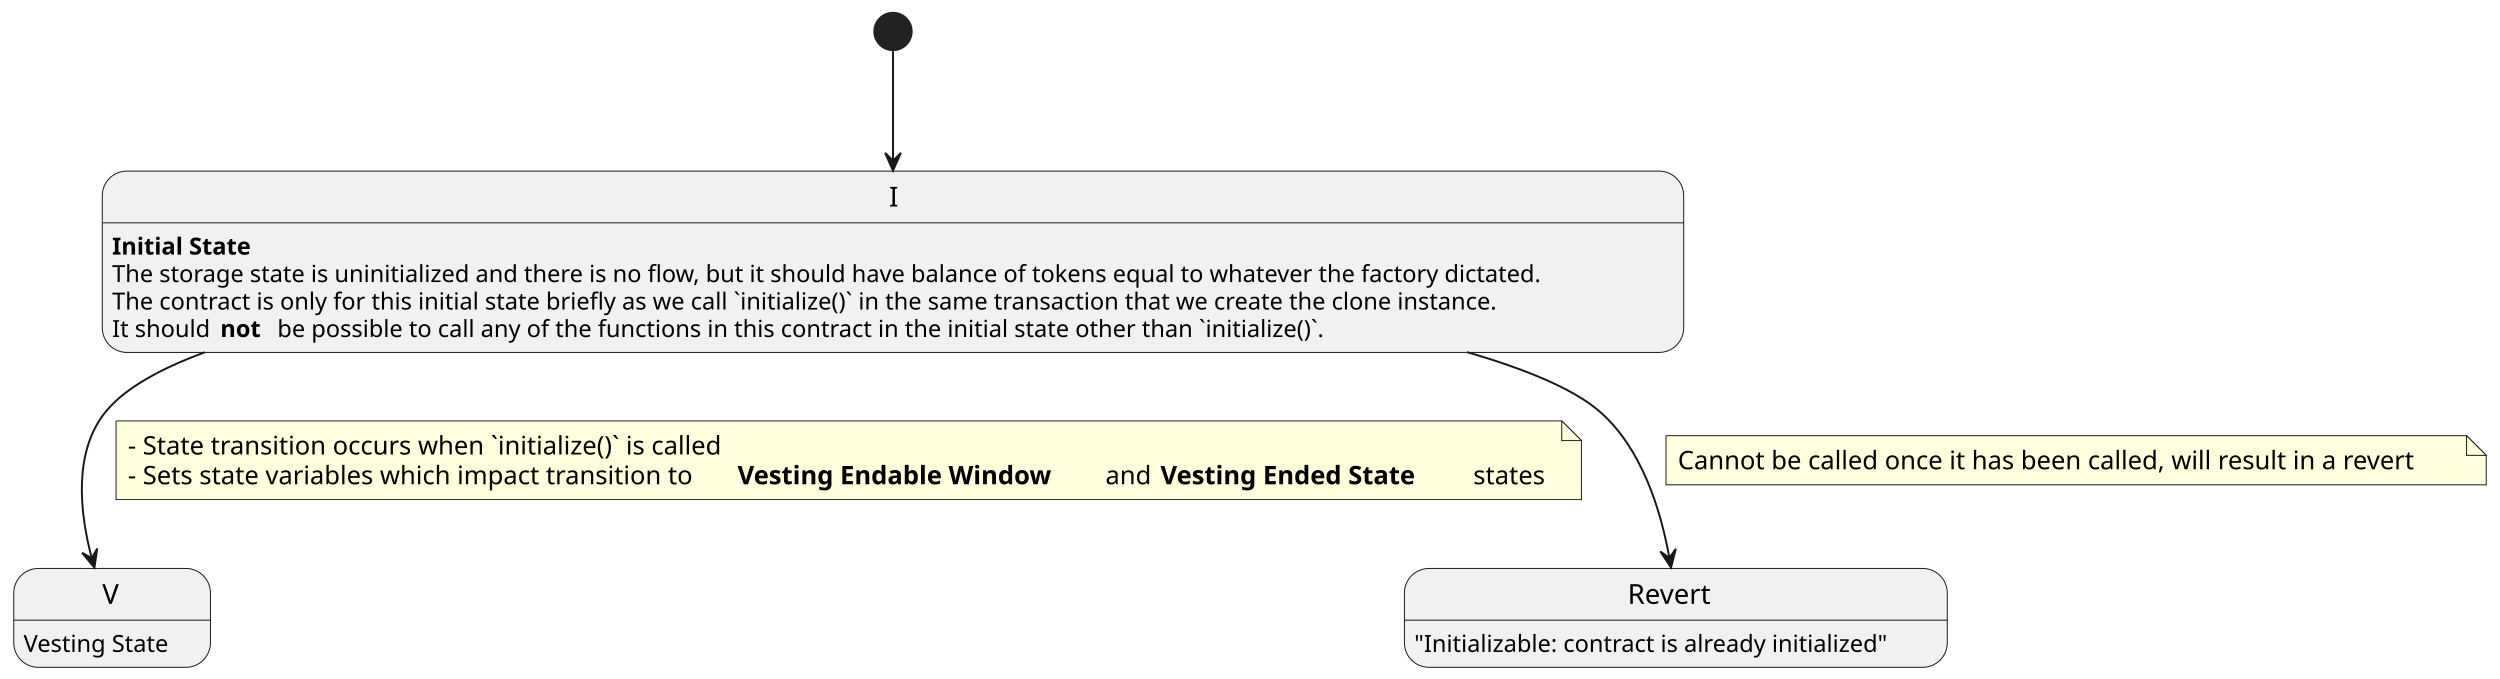
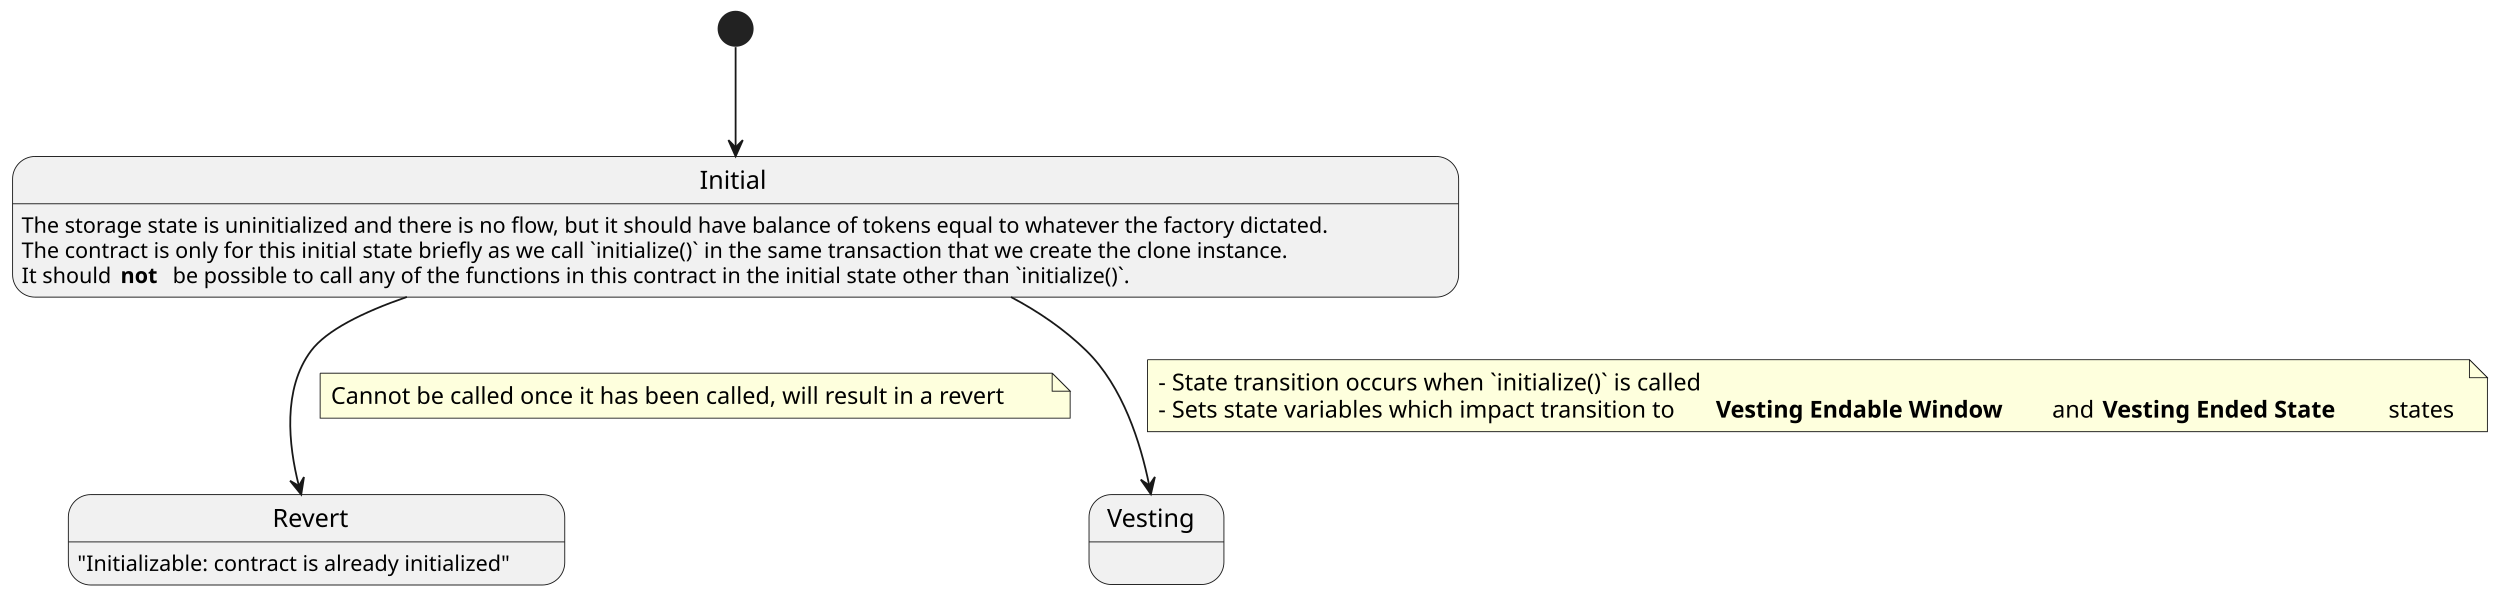
- <svg xmlns="http://www.w3.org/2000/svg" contentStyleType="text/css" height="345px" preserveAspectRatio="none" style="width:1271px;height:345px;background:#FFFFFF;" version="1.1" viewBox="0 0 1271 345" width="1271px" zoomAndPan="magnify">
+ <svg xmlns="http://www.w3.org/2000/svg" contentStyleType="text/css" height="331px" preserveAspectRatio="none" style="width:1390px;height:331px;background:#FFFFFF;" version="1.1" viewBox="0 0 1390 331" width="1390px" zoomAndPan="magnify">
  <defs />
  <g>
-     <ellipse cx="454" cy="16" fill="#222222" rx="10" ry="10" style="stroke:none;stroke-width:1.0;" />
+     <ellipse cx="409" cy="16" fill="#222222" rx="10" ry="10" style="stroke:none;stroke-width:1.0;" />
+     <g id="Revert">
+       <rect fill="#F1F1F1" height="50.266" rx="12.5" ry="12.5" style="stroke:#181818;stroke-width:0.5;" width="276" x="38" y="275" />
+       <line style="stroke:#181818;stroke-width:0.5;" x1="38" x2="314" y1="301.297" y2="301.297" />
+       <text fill="#000000" font-family="sans-serif" font-size="14" lengthAdjust="spacing" textLength="49" x="151.5" y="292.995">Revert</text>
+       <text fill="#000000" font-family="sans-serif" font-size="12" lengthAdjust="spacing" textLength="256" x="43" y="317.435">"Initializable: contract is already initialized"</text>
+     </g>
    <g id="I">
-       <rect fill="#F1F1F1" height="92.172" rx="12.5" ry="12.5" style="stroke:#181818;stroke-width:0.5;" width="804" x="52" y="87" />
-       <line style="stroke:#181818;stroke-width:0.5;" x1="52" x2="856" y1="113.297" y2="113.297" />
-       <text fill="#000000" font-family="sans-serif" font-size="14" lengthAdjust="spacing" textLength="4" x="452" y="104.995">I</text>
-       <text fill="#000000" font-family="sans-serif" font-size="12" font-weight="bold" lengthAdjust="spacing" textLength="86" x="57" y="129.435">Initial State</text>
-       <text fill="#000000" font-family="sans-serif" font-size="12" lengthAdjust="spacing" textLength="784" x="57" y="143.404">The storage state is uninitialized and there is no flow, but it should have balance of tokens equal to whatever the factory dictated.</text>
-       <text fill="#000000" font-family="sans-serif" font-size="12" lengthAdjust="spacing" textLength="764" x="57" y="157.373">The contract is only for this initial state briefly as we call `initialize()` in the same transaction that we create the clone instance.</text>
-       <text fill="#000000" font-family="sans-serif" font-size="12" lengthAdjust="spacing" textLength="51" x="57" y="171.342">It should</text>
-       <text fill="#000000" font-family="sans-serif" font-size="12" font-weight="bold" lengthAdjust="spacing" textLength="25" x="112" y="171.342">not</text>
-       <text fill="#000000" font-family="sans-serif" font-size="12" lengthAdjust="spacing" textLength="573" x="141" y="171.342">be possible to call any of the functions in this contract in the initial state other than `initialize()`.</text>
+       <rect fill="#F1F1F1" height="78.203" rx="12.5" ry="12.5" style="stroke:#181818;stroke-width:0.5;" width="804" x="7" y="87" />
+       <line style="stroke:#181818;stroke-width:0.5;" x1="7" x2="811" y1="113.297" y2="113.297" />
+       <text fill="#000000" font-family="sans-serif" font-size="14" lengthAdjust="spacing" textLength="40" x="389" y="104.995">Initial</text>
+       <text fill="#000000" font-family="sans-serif" font-size="12" lengthAdjust="spacing" textLength="784" x="12" y="129.435">The storage state is uninitialized and there is no flow, but it should have balance of tokens equal to whatever the factory dictated.</text>
+       <text fill="#000000" font-family="sans-serif" font-size="12" lengthAdjust="spacing" textLength="764" x="12" y="143.404">The contract is only for this initial state briefly as we call `initialize()` in the same transaction that we create the clone instance.</text>
+       <text fill="#000000" font-family="sans-serif" font-size="12" lengthAdjust="spacing" textLength="51" x="12" y="157.373">It should</text>
+       <text fill="#000000" font-family="sans-serif" font-size="12" font-weight="bold" lengthAdjust="spacing" textLength="25" x="67" y="157.373">not</text>
+       <text fill="#000000" font-family="sans-serif" font-size="12" lengthAdjust="spacing" textLength="573" x="96" y="157.373">be possible to call any of the functions in this contract in the initial state other than `initialize()`.</text>
    </g>
    <g id="V">
-       <rect fill="#F1F1F1" height="50.266" rx="12.5" ry="12.5" style="stroke:#181818;stroke-width:0.5;" width="100" x="7" y="289" />
-       <line style="stroke:#181818;stroke-width:0.5;" x1="7" x2="107" y1="315.297" y2="315.297" />
-       <text fill="#000000" font-family="sans-serif" font-size="14" lengthAdjust="spacing" textLength="10" x="52" y="306.995">V</text>
-       <text fill="#000000" font-family="sans-serif" font-size="12" lengthAdjust="spacing" textLength="80" x="12" y="331.435">Vesting State</text>
-     </g>
-     <g id="Revert">
-       <rect fill="#F1F1F1" height="50.266" rx="12.5" ry="12.5" style="stroke:#181818;stroke-width:0.5;" width="276" x="714" y="289" />
-       <line style="stroke:#181818;stroke-width:0.5;" x1="714" x2="990" y1="315.297" y2="315.297" />
-       <text fill="#000000" font-family="sans-serif" font-size="14" lengthAdjust="spacing" textLength="49" x="827.5" y="306.995">Revert</text>
-       <text fill="#000000" font-family="sans-serif" font-size="12" lengthAdjust="spacing" textLength="256" x="719" y="331.435">"Initializable: contract is already initialized"</text>
+       <rect fill="#F1F1F1" height="50" rx="12.5" ry="12.5" style="stroke:#181818;stroke-width:0.5;" width="75" x="605.5" y="275" />
+       <line style="stroke:#181818;stroke-width:0.5;" x1="605.5" x2="680.5" y1="301.297" y2="301.297" />
+       <text fill="#000000" font-family="sans-serif" font-size="14" lengthAdjust="spacing" textLength="55" x="615.5" y="292.995">Vesting</text>
    </g>
    <g id="link_*start_I">
-       <path d="M454,26.024 C454,38.132 454,60.563 454,81.682 " fill="none" id="*start-to-I" style="stroke:#181818;stroke-width:1.0;" />
-       <polygon fill="#181818" points="454,86.73,458,77.73,454,81.73,450,77.73,454,86.73" style="stroke:#181818;stroke-width:1.0;" />
+       <path d="M409,26.208 C409,38.529 409,61.21 409,81.735 " fill="none" id="*start-to-I" style="stroke:#181818;stroke-width:1.0;" />
+       <polygon fill="#181818" points="409,86.9,413,77.9,409,81.9,405,77.9,409,86.9" style="stroke:#181818;stroke-width:1.0;" />
    </g>
    <g id="link_I_V">
-       <path d="M104.213,179.086 C81.429,187.432 63.701,197.311 54,209 C37.055,229.417 40.544,260.645 46.595,283.555 " fill="none" id="I-to-V" style="stroke:#181818;stroke-width:1.0;" />
-       <polygon fill="#181818" points="48.005,288.602,49.437,278.857,46.66,283.786,41.731,281.009,48.005,288.602" style="stroke:#181818;stroke-width:1.0;" />
-       <path d="M59,214 L59,254 L804,254 L804,224 L794,214 L59,214 " fill="#FEFFDD" style="stroke:#181818;stroke-width:0.5;" />
-       <path d="M794,214 L794,224 L804,224 L794,214 " fill="#FEFFDD" style="stroke:#181818;stroke-width:0.5;" />
-       <text fill="#000000" font-family="sans-serif" font-size="13" lengthAdjust="spacing" textLength="326" x="65" y="231.067">- State transition occurs when `initialize()` is called</text>
-       <text fill="#000000" font-family="sans-serif" font-size="13" lengthAdjust="spacing" textLength="306" x="65" y="246.2">- Sets state variables which impact transition to</text>
-       <text fill="#000000" font-family="sans-serif" font-size="13" font-weight="bold" lengthAdjust="spacing" textLength="183" x="375" y="246.2">Vesting Endable Window</text>
-       <text fill="#000000" font-family="sans-serif" font-size="13" lengthAdjust="spacing" textLength="24" x="562" y="246.2">and</text>
-       <text fill="#000000" font-family="sans-serif" font-size="13" font-weight="bold" lengthAdjust="spacing" textLength="155" x="590" y="246.2">Vesting Ended State</text>
-       <text fill="#000000" font-family="sans-serif" font-size="13" lengthAdjust="spacing" textLength="40" x="749" y="246.2">states</text>
+       <path d="M562.11,165.161 C577.444,173.272 591.819,183.098 604,195 C624.389,214.92 634.235,246.511 638.916,269.653 " fill="none" id="I-to-V" style="stroke:#181818;stroke-width:1.0;" />
+       <polygon fill="#181818" points="639.891,274.75,642.128,265.159,638.951,269.839,634.27,266.663,639.891,274.75" style="stroke:#181818;stroke-width:1.0;" />
+       <path d="M638,200 L638,240 L1383,240 L1383,210 L1373,200 L638,200 " fill="#FEFFDD" style="stroke:#181818;stroke-width:0.5;" />
+       <path d="M1373,200 L1373,210 L1383,210 L1373,200 " fill="#FEFFDD" style="stroke:#181818;stroke-width:0.5;" />
+       <text fill="#000000" font-family="sans-serif" font-size="13" lengthAdjust="spacing" textLength="326" x="644" y="217.067">- State transition occurs when `initialize()` is called</text>
+       <text fill="#000000" font-family="sans-serif" font-size="13" lengthAdjust="spacing" textLength="306" x="644" y="232.2">- Sets state variables which impact transition to</text>
+       <text fill="#000000" font-family="sans-serif" font-size="13" font-weight="bold" lengthAdjust="spacing" textLength="183" x="954" y="232.2">Vesting Endable Window</text>
+       <text fill="#000000" font-family="sans-serif" font-size="13" lengthAdjust="spacing" textLength="24" x="1141" y="232.2">and</text>
+       <text fill="#000000" font-family="sans-serif" font-size="13" font-weight="bold" lengthAdjust="spacing" textLength="155" x="1169" y="232.2">Vesting Ended State</text>
+       <text fill="#000000" font-family="sans-serif" font-size="13" lengthAdjust="spacing" textLength="40" x="1328" y="232.2">states</text>
    </g>
    <g id="link_I_Revert">
-       <path d="M745.829,179.019 C775.559,187.637 799.71,197.6 813,209 C834.772,227.675 844.41,259.761 848.664,283.367 " fill="none" id="I-to-Revert" style="stroke:#181818;stroke-width:1.0;" />
-       <polygon fill="#181818" points="849.54,288.568,851.99,279.029,848.71,283.638,844.101,280.358,849.54,288.568" style="stroke:#181818;stroke-width:1.0;" />
-       <path d="M847,221.5 L847,246.5 L1264,246.5 L1264,231.5 L1254,221.5 L847,221.5 " fill="#FEFFDD" style="stroke:#181818;stroke-width:0.5;" />
-       <path d="M1254,221.5 L1254,231.5 L1264,231.5 L1254,221.5 " fill="#FEFFDD" style="stroke:#181818;stroke-width:0.5;" />
-       <text fill="#000000" font-family="sans-serif" font-size="13" lengthAdjust="spacing" textLength="396" x="853" y="238.567">Cannot be called once it has been called, will result in a revert</text>
+       <path d="M226.233,165.094 C201.395,173.716 181.493,183.714 173,195 C157.046,216.2 160.388,247.312 166.135,269.981 " fill="none" id="I-to-Revert" style="stroke:#181818;stroke-width:1.0;" />
+       <polygon fill="#181818" points="167.473,274.972,169.006,265.243,166.178,270.142,161.279,267.315,167.473,274.972" style="stroke:#181818;stroke-width:1.0;" />
+       <path d="M178,207.5 L178,232.5 L595,232.5 L595,217.5 L585,207.5 L178,207.5 " fill="#FEFFDD" style="stroke:#181818;stroke-width:0.5;" />
+       <path d="M585,207.5 L585,217.5 L595,217.5 L585,207.5 " fill="#FEFFDD" style="stroke:#181818;stroke-width:0.5;" />
+       <text fill="#000000" font-family="sans-serif" font-size="13" lengthAdjust="spacing" textLength="396" x="184" y="224.567">Cannot be called once it has been called, will result in a revert</text>
    </g>
  </g>
</svg>
